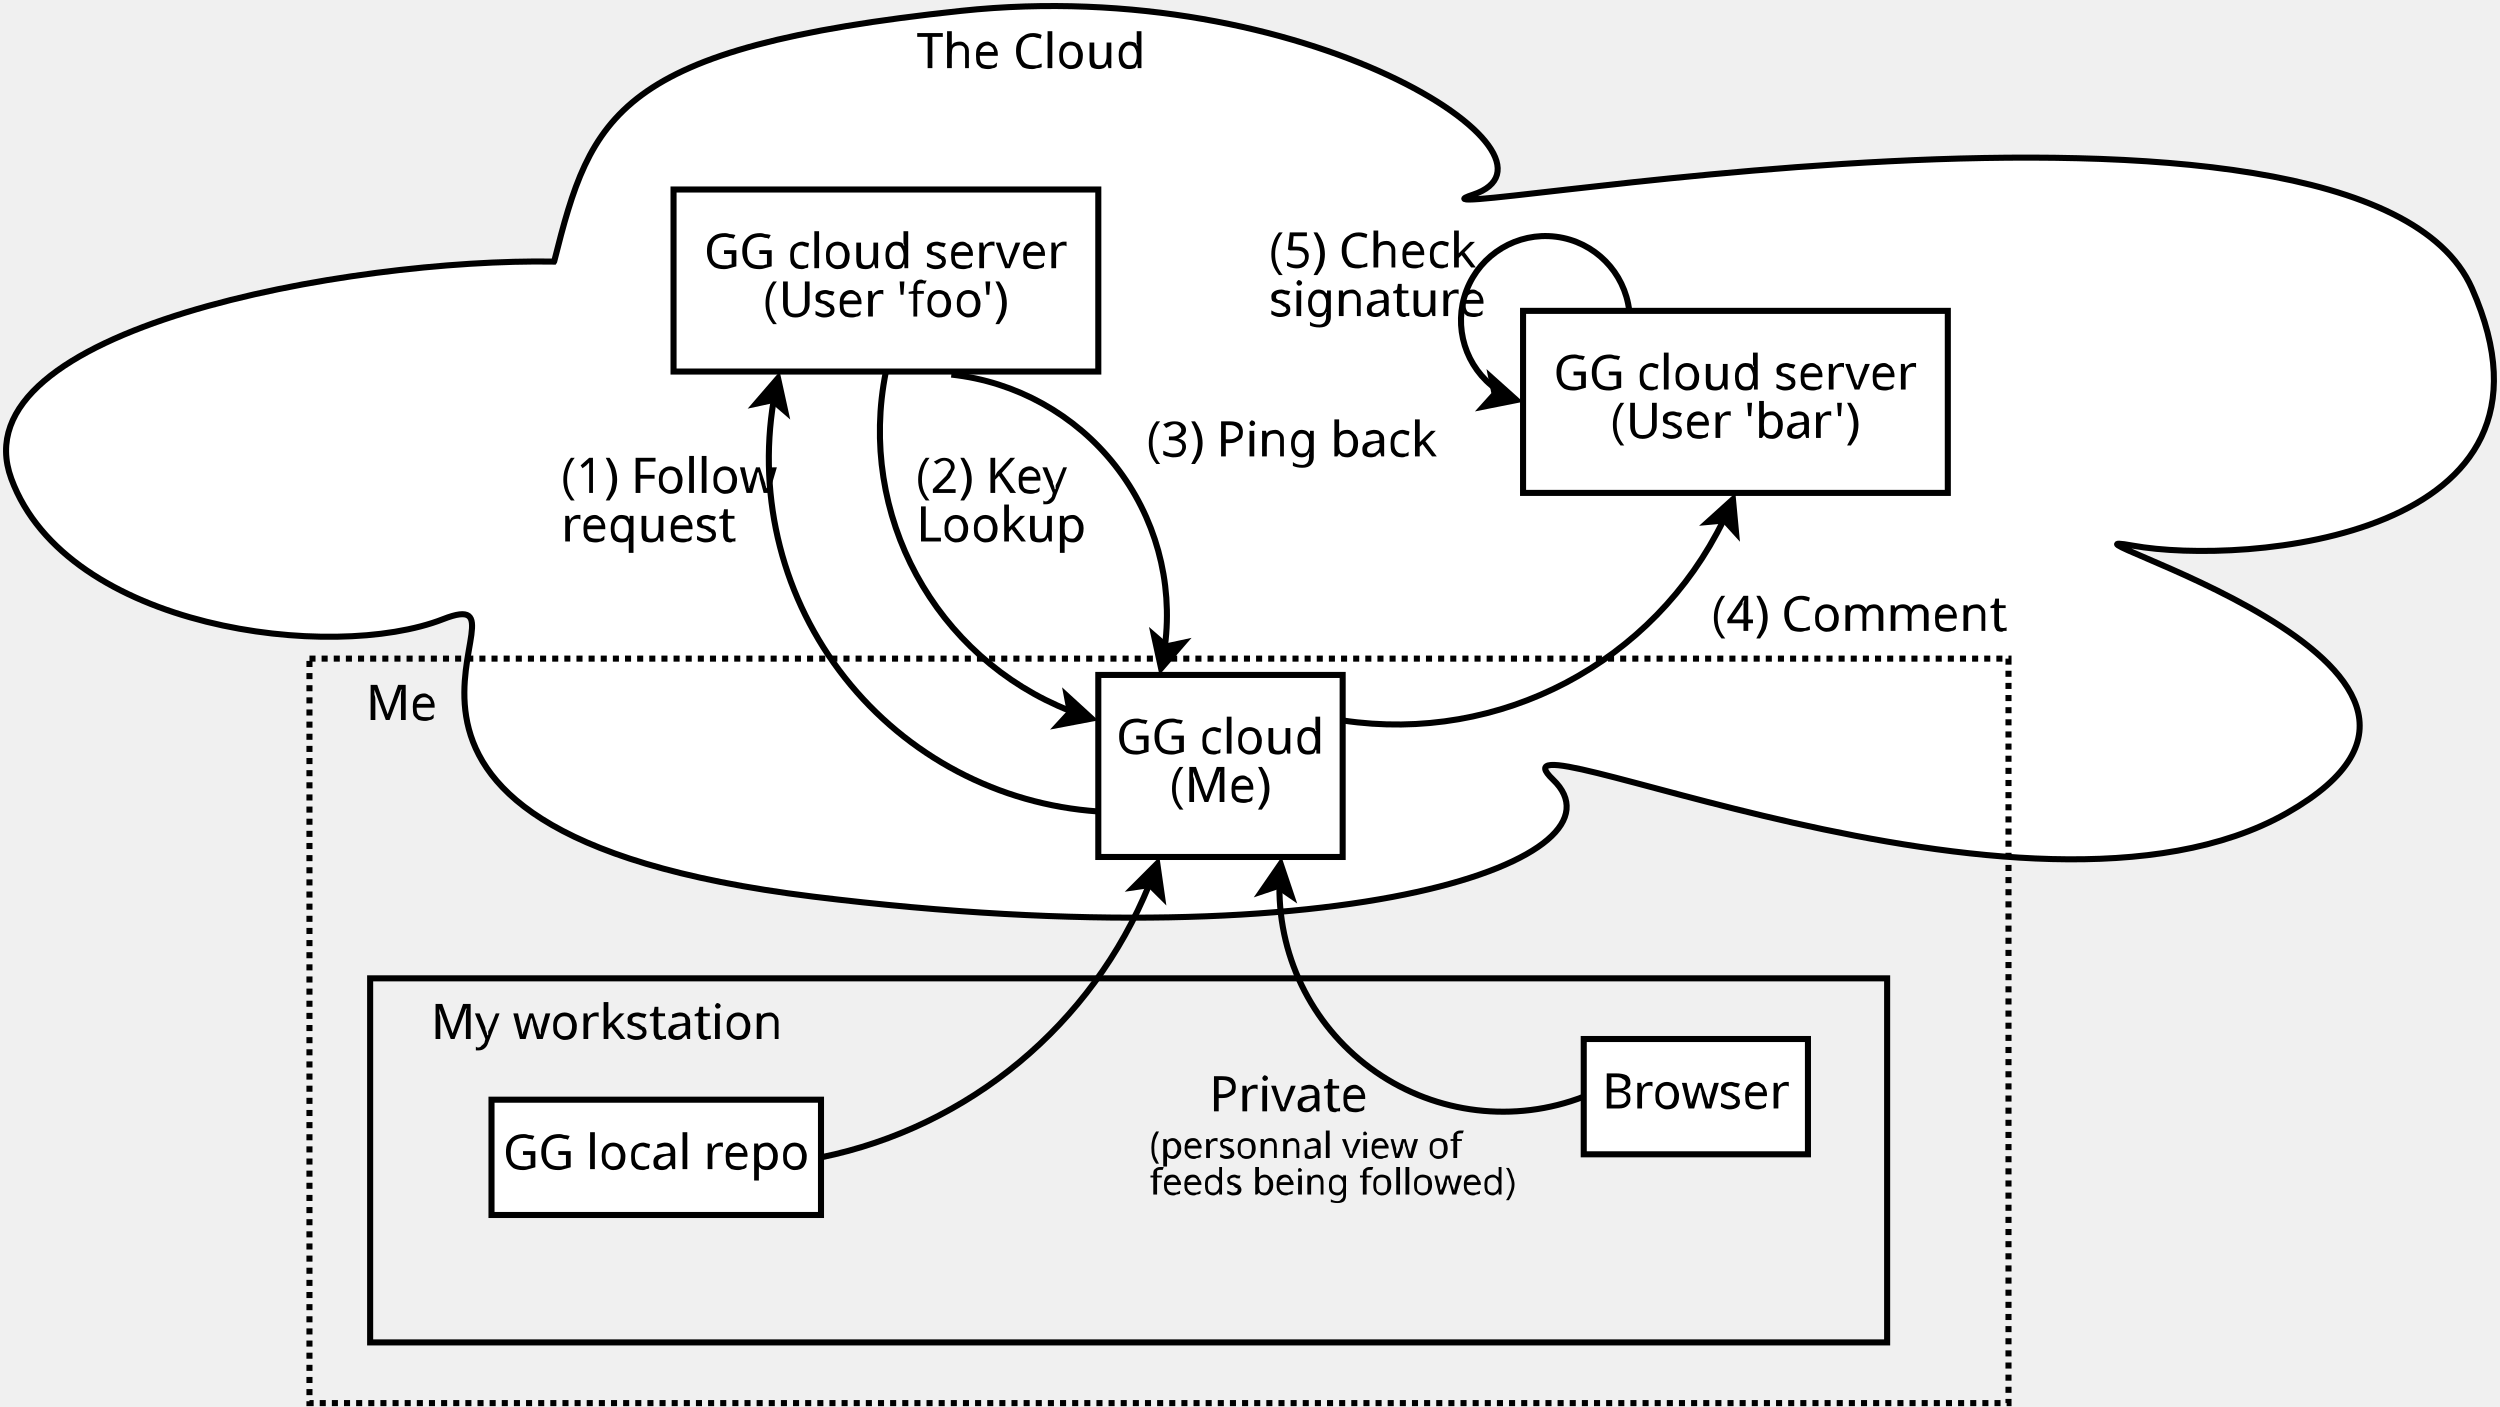
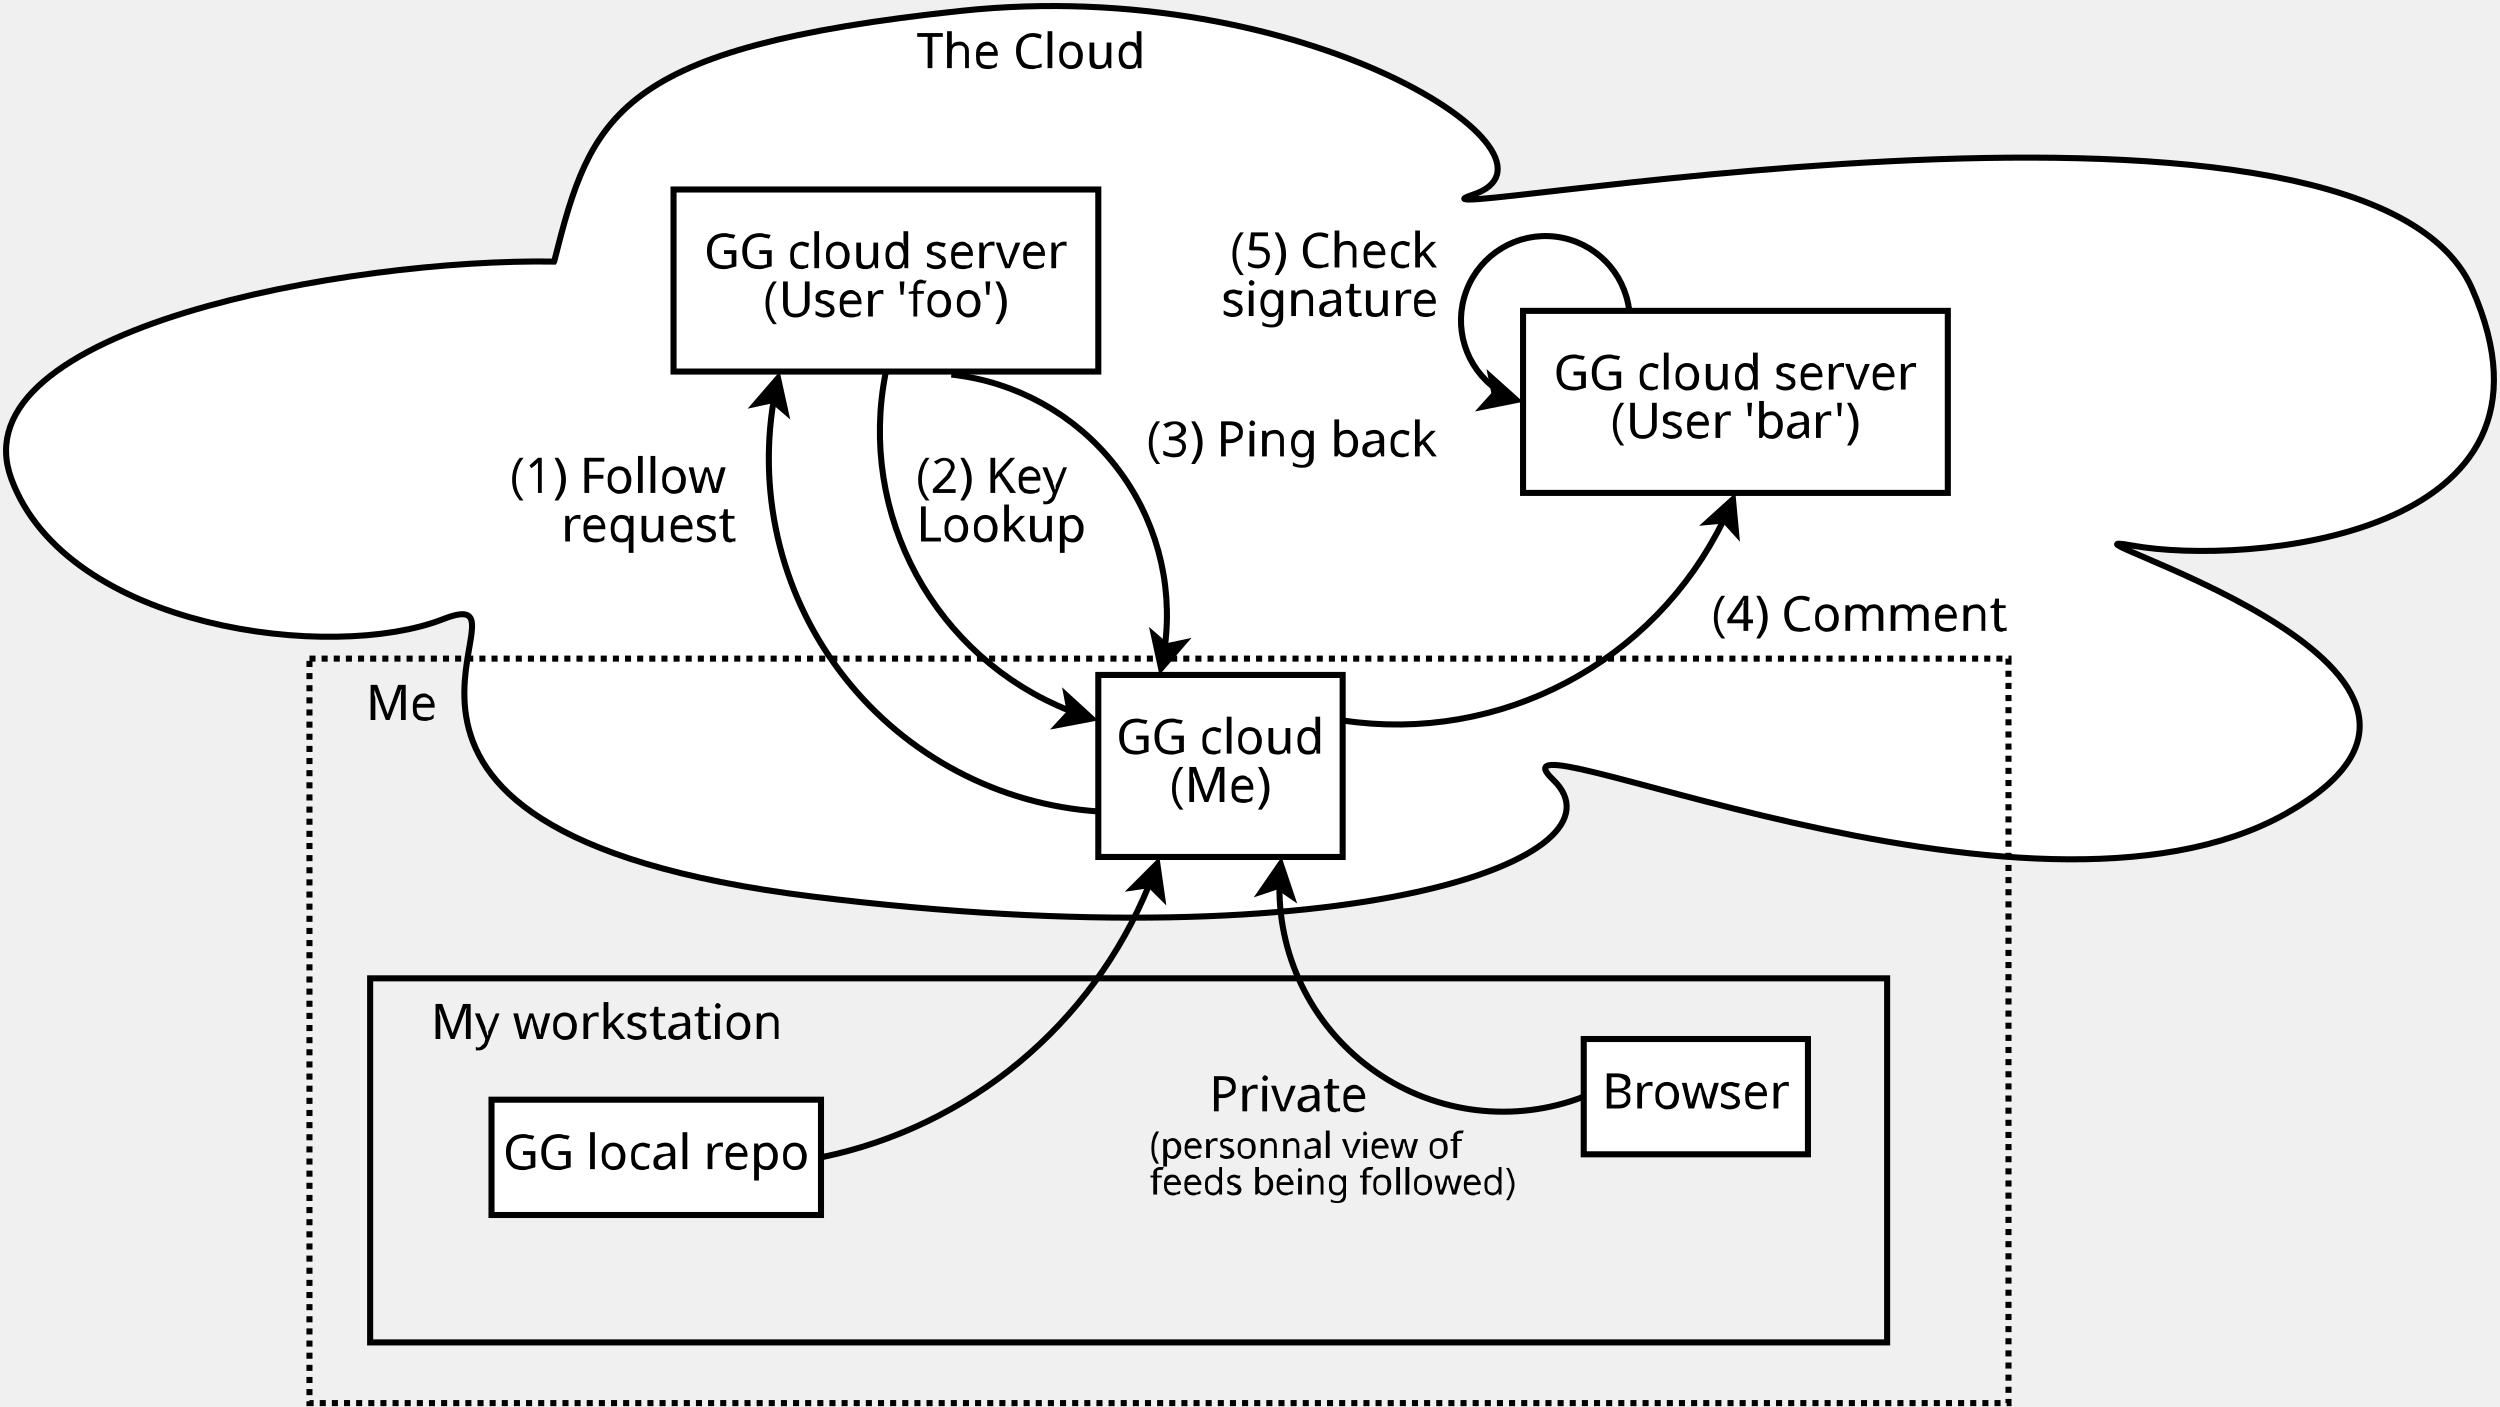
- <svg xmlns="http://www.w3.org/2000/svg" width="41.200cm" height="23.173cm" viewBox="-1.100 -3.123 41.200 23.173">
-   <g id="Background">
-     <path stroke="#000000" fill="#FFFFFF" stroke-width="0.100" d="M 8.031,1.188 C 4.677,1.132 -1.827,2.289 -0.913,4.768 C 0.002,7.247 4.372,7.797 6.201,7.081 C 8.031,6.365 3.356,10.551 12.299,11.653 C 21.242,12.755 25.816,10.992 24.494,9.725 C 23.173,8.458 32.320,12.700 36.588,10.276 C 40.857,7.852 32.218,5.539 34.048,5.869 C 35.877,6.200 41.466,5.759 39.637,1.628 C 37.808,-2.503 21.344,0.692 23.173,0.086 C 25.003,-0.520 20.429,-3.549 14.738,-2.944 C 9.047,-2.338 8.643,-1.238 8.033,1.185 L 8.031,1.188 z" />
-     <rect x="5.000" y="13.000" width="25.000" height="6.000" fill="none" stroke="#000000" stroke-width="0.100" rx="0.000" />
-     <rect x="4.000" y="7.731" width="28.000" height="12.269" fill="none" stroke="#000000" stroke-width="0.100" stroke-dasharray="0.10,0.10" rx="0.000" />
-     <rect x="10.000" y="0.000" width="7.000" height="3.000" fill="#FFFFFF" stroke="#000000" stroke-width="0.100" rx="0.000" />
-     <text x="13.500" y="1.295" fill="#000000" text-anchor="middle" font-size="0.80" font-family="sans" font-style="normal" font-weight="400">
- GG cloud server</text>
-     <text x="13.500" y="2.095" fill="#000000" text-anchor="middle" font-size="0.80" font-family="sans" font-style="normal" font-weight="400">
- (User 'foo')</text>
-     <rect x="24.000" y="2.000" width="7.000" height="3.000" fill="#FFFFFF" stroke="#000000" stroke-width="0.100" rx="0.000" />
-     <text x="27.500" y="3.295" fill="#000000" text-anchor="middle" font-size="0.80" font-family="sans" font-style="normal" font-weight="400">
- GG cloud server</text>
-     <text x="27.500" y="4.095" fill="#000000" text-anchor="middle" font-size="0.80" font-family="sans" font-style="normal" font-weight="400">
- (User 'bar')</text>
-     <rect x="17.000" y="8.000" width="4.027" height="3.000" fill="#FFFFFF" stroke="#000000" stroke-width="0.100" rx="0.000" />
-     <text x="19.014" y="9.295" fill="#000000" text-anchor="middle" font-size="0.80" font-family="sans" font-style="normal" font-weight="400">
- GG cloud</text>
-     <text x="19.014" y="10.095" fill="#000000" text-anchor="middle" font-size="0.80" font-family="sans" font-style="normal" font-weight="400">
- (Me)</text>
-     <rect x="7.000" y="15.000" width="5.430" height="1.900" fill="#FFFFFF" stroke="#000000" stroke-width="0.100" rx="0.000" />
-     <text x="9.715" y="16.145" fill="#000000" text-anchor="middle" font-size="0.80" font-family="sans" font-style="normal" font-weight="400">
- GG local repo</text>
-     <rect x="25.000" y="14.000" width="3.695" height="1.900" fill="#FFFFFF" stroke="#000000" stroke-width="0.100" rx="0.000" />
-     <text x="26.848" y="15.145" fill="#000000" text-anchor="middle" font-size="0.80" font-family="sans" font-style="normal" font-weight="400">
- Browser</text>
-     <path stroke="#000000" fill="none" stroke-width="0.100" d="M 16.541,8.595 A 4.954,4.954 0 0,1 13.500,3.000 " />
-     <polygon fill="#000000" stroke="#000000" stroke-width="0.100" points="16.892,8.719 16.343,8.823 16.532,8.617 16.480,8.342 " />
-     <path stroke="#000000" fill="none" stroke-width="0.100" d="M 21.027,8.750 A 5.991,5.991 0 0,0 27.306,5.445 " />
-     <polygon fill="#000000" stroke="#000000" stroke-width="0.100" points="27.459,5.104 27.511,5.661 27.323,5.454 27.045,5.479 " />
-     <path stroke="#000000" fill="none" stroke-width="0.100" d="M 11.650,3.475 A 5.828,5.828 0 0,0 17.000,10.250 " />
-     <polygon fill="#000000" stroke="#000000" stroke-width="0.100" points="11.722,3.108 11.842,3.655 11.630,3.472 11.357,3.531 " />
-     <path stroke="#000000" fill="none" stroke-width="0.100" d="M 25.000,14.950 A 3.686,3.686 0 0,1 19.985,11.482 " />
-     <polygon fill="#000000" stroke="#000000" stroke-width="0.100" points="20.005,11.111 20.183,11.641 19.953,11.482 19.688,11.571 " />
-     <path stroke="#000000" fill="none" stroke-width="0.100" d="M 12.430,15.950 A 7.451,7.451 0 0,0 17.839,11.456 " />
-     <polygon fill="#000000" stroke="#000000" stroke-width="0.100" points="17.972,11.106 18.051,11.659 17.853,11.462 17.577,11.502 " />
-     <text x="8.152" y="5.000" fill="#000000" text-anchor="start" font-size="0.80" font-family="sans" font-style="normal" font-weight="400">
- (1) Follow</text>
-     <text x="8.152" y="5.800" fill="#000000" text-anchor="start" font-size="0.80" font-family="sans" font-style="normal" font-weight="400">
- request</text>
-     <text x="14.000" y="5.000" fill="#000000" text-anchor="start" font-size="0.80" font-family="sans" font-style="normal" font-weight="400">
- (2) Key</text>
-     <text x="14.000" y="5.800" fill="#000000" text-anchor="start" font-size="0.80" font-family="sans" font-style="normal" font-weight="400">
- Lookup</text>
-     <path stroke="#000000" fill="none" stroke-width="0.100" d="M 14.578,3.050 A 3.986,3.986 0 0,1 18.098,7.525 " />
-     <polygon fill="#000000" stroke="#000000" stroke-width="0.100" points="18.035,7.892 17.916,7.345 18.127,7.528 18.401,7.469 " />
-     <text x="17.800" y="4.400" fill="#000000" text-anchor="start" font-size="0.80" font-family="sans" font-style="normal" font-weight="400">
- (3) Ping back</text>
-     <text x="27.113" y="7.272" fill="#000000" text-anchor="start" font-size="0.80" font-family="sans" font-style="normal" font-weight="400">
- (4) Comment</text>
-     <path stroke="#000000" fill="none" stroke-width="0.100" d="M 25.750,2.000 A 1.391,1.391 0 1,0 23.578,3.303 " />
-     <polygon fill="#000000" stroke="#000000" stroke-width="0.100" points="23.892,3.470 23.344,3.579 23.531,3.371 23.476,3.097 " />
-     <text x="4.929" y="8.742" fill="#000000" text-anchor="start" font-size="0.80" font-family="sans" font-style="normal" font-weight="400">
- Me</text>
-     <text x="14.000" y="-2.000" fill="#000000" text-anchor="start" font-size="0.80" font-family="sans" font-style="normal" font-weight="400">
- The Cloud</text>
-     <text x="6.000" y="14.000" fill="#000000" text-anchor="start" font-size="0.80" font-family="sans" font-style="normal" font-weight="400">
- My workstation</text>
-     <text x="19.819" y="1.284" fill="#000000" text-anchor="start" font-size="0.80" font-family="sans" font-style="normal" font-weight="400">
- (5) Check</text>
-     <text x="19.819" y="2.084" fill="#000000" text-anchor="start" font-size="0.80" font-family="sans" font-style="normal" font-weight="400">
- signature</text>
-     <text x="18.829" y="15.193" fill="#000000" text-anchor="start" font-size="0.80" font-family="sans" font-style="normal" font-weight="400">
- Private</text>
-     <text x="17.843" y="15.961" fill="#000000" text-anchor="start" font-size="0.60" font-family="sans" font-style="normal" font-weight="400">
- (personnal view of</text>
-     <text x="17.843" y="16.564" fill="#000000" text-anchor="start" font-size="0.60" font-family="sans" font-style="normal" font-weight="400">
- feeds being followed)</text>
-   </g>
+ <svg xmlns="http://www.w3.org/2000/svg" width="41.200cm" height="23.173cm" viewBox="-1.100 -3.123 41.200 23.173" version="1.1" id="svg234">
+   <defs id="defs238" />
+   <path style="fill:#ffffff;stroke:#000000;stroke-width:0.1" id="path145" d="m 8.031,1.188 c -3.354,-0.056 -9.858,1.101 -8.944,3.58 0.915,2.479 5.285,3.029 7.114,2.313 1.83,-0.716 -2.845,3.47 6.098,4.572 8.943,1.102 13.517,-0.661 12.195,-1.928 C 23.173,8.458 32.32,12.7 36.588,10.276 40.857,7.852 32.218,5.539 34.048,5.869 35.877,6.2 41.466,5.759 39.637,1.628 37.808,-2.503 21.344,0.692 23.173,0.086 25.003,-0.52 20.429,-3.549 14.738,-2.944 9.047,-2.338 8.643,-1.238 8.033,1.185 Z" />
+   <rect style="fill:none;stroke:#000000;stroke-width:0.1" id="rect147" rx="0.000" height="6" width="25" y="13" x="5" />
+   <rect style="fill:none;stroke:#000000;stroke-width:0.1;stroke-dasharray:0.1, 0.1" id="rect149" rx="0.000" height="12.269" width="28" y="7.731" x="4" />
+   <rect style="fill:#ffffff;stroke:#000000;stroke-width:0.1" id="rect151" rx="0.000" height="3" width="7" y="0" x="10" />
+   <text style="font-style:normal;font-weight:400;font-size:0.8px;font-family:sans;text-anchor:middle;fill:#000000" id="text153" font-weight="400" font-style="normal" font-size="0.80" y="1.295" x="13.5">GG cloud server</text>
+   <text style="font-style:normal;font-weight:400;font-size:0.8px;font-family:sans;text-anchor:middle;fill:#000000" id="text155" font-weight="400" font-style="normal" font-size="0.80" y="2.095" x="13.5">(User 'foo')</text>
+   <rect style="fill:#ffffff;stroke:#000000;stroke-width:0.1" id="rect157" rx="0.000" height="3" width="7" y="2" x="24" />
+   <text style="font-style:normal;font-weight:400;font-size:0.8px;font-family:sans;text-anchor:middle;fill:#000000" id="text159" font-weight="400" font-style="normal" font-size="0.80" y="3.295" x="27.5">GG cloud server</text>
+   <text style="font-style:normal;font-weight:400;font-size:0.8px;font-family:sans;text-anchor:middle;fill:#000000" id="text161" font-weight="400" font-style="normal" font-size="0.80" y="4.095" x="27.5">(User 'bar')</text>
+   <rect style="fill:#ffffff;stroke:#000000;stroke-width:0.1" id="rect163" rx="0.000" height="3" width="4.027" y="8" x="17" />
+   <text style="font-style:normal;font-weight:400;font-size:0.8px;font-family:sans;text-anchor:middle;fill:#000000" id="text165" font-weight="400" font-style="normal" font-size="0.80" y="9.295" x="19.014">GG cloud</text>
+   <text style="font-style:normal;font-weight:400;font-size:0.8px;font-family:sans;text-anchor:middle;fill:#000000" id="text167" font-weight="400" font-style="normal" font-size="0.80" y="10.095" x="19.014">(Me)</text>
+   <rect style="fill:#ffffff;stroke:#000000;stroke-width:0.1" id="rect169" rx="0.000" height="1.9" width="5.43" y="15" x="7" />
+   <text style="font-style:normal;font-weight:400;font-size:0.8px;font-family:sans;text-anchor:middle;fill:#000000" id="text171" font-weight="400" font-style="normal" font-size="0.80" y="16.145" x="9.715">GG local repo</text>
+   <rect style="fill:#ffffff;stroke:#000000;stroke-width:0.1" id="rect173" rx="0.000" height="1.9" width="3.695" y="14" x="25" />
+   <text style="font-style:normal;font-weight:400;font-size:0.8px;font-family:sans;text-anchor:middle;fill:#000000" id="text175" font-weight="400" font-style="normal" font-size="0.80" y="15.145" x="26.848">Browser</text>
+   <path style="fill:none;stroke:#000000;stroke-width:0.1" id="path177" d="M 16.541,8.595 A 4.954,4.954 0 0 1 13.5,3" />
+   <polygon style="fill:#000000;stroke:#000000;stroke-width:0.1" id="polygon179" points="16.532,8.617 16.48,8.342 16.892,8.719 16.343,8.823 " />
+   <path style="fill:none;stroke:#000000;stroke-width:0.1" id="path181" d="M 21.027,8.75 A 5.991,5.991 0 0 0 27.306,5.445" />
+   <polygon style="fill:#000000;stroke:#000000;stroke-width:0.1" id="polygon183" points="27.323,5.454 27.045,5.479 27.459,5.104 27.511,5.661 " />
+   <path style="fill:none;stroke:#000000;stroke-width:0.1" id="path185" d="M 11.65,3.475 A 5.828,5.828 0 0 0 17,10.25" />
+   <polygon style="fill:#000000;stroke:#000000;stroke-width:0.1" id="polygon187" points="11.63,3.472 11.357,3.531 11.722,3.108 11.842,3.655 " />
+   <path style="fill:none;stroke:#000000;stroke-width:0.1" id="path189" d="M 25,14.95 A 3.686,3.686 0 0 1 19.985,11.482" />
+   <polygon style="fill:#000000;stroke:#000000;stroke-width:0.1" id="polygon191" points="19.953,11.482 19.688,11.571 20.005,11.111 20.183,11.641 " />
+   <path style="fill:none;stroke:#000000;stroke-width:0.1" id="path193" d="m 12.43,15.95 a 7.451,7.451 0 0 0 5.409,-4.494" />
+   <polygon style="fill:#000000;stroke:#000000;stroke-width:0.1" id="polygon195" points="17.853,11.462 17.577,11.502 17.972,11.106 18.051,11.659 " />
+   <text style="font-style:normal;font-weight:400;font-size:0.8px;font-family:sans;text-anchor:start;fill:#000000" id="text197" font-weight="400" font-style="normal" font-size="0.80" y="5" x="7.31">(1) Follow</text>
+   <text style="font-style:normal;font-weight:400;font-size:0.8px;font-family:sans;text-anchor:start;fill:#000000" id="text199" font-weight="400" font-style="normal" font-size="0.80" y="5.8" x="8.152">request</text>
+   <text style="font-style:normal;font-weight:400;font-size:0.8px;font-family:sans;text-anchor:start;fill:#000000" id="text201" font-weight="400" font-style="normal" font-size="0.80" y="5" x="14">(2) Key</text>
+   <text style="font-style:normal;font-weight:400;font-size:0.8px;font-family:sans;text-anchor:start;fill:#000000" id="text203" font-weight="400" font-style="normal" font-size="0.80" y="5.8" x="14">Lookup</text>
+   <path style="fill:none;stroke:#000000;stroke-width:0.1" id="path205" d="m 14.578,3.05 a 3.986,3.986 0 0 1 3.52,4.475" />
+   <polygon style="fill:#000000;stroke:#000000;stroke-width:0.1" id="polygon207" points="18.127,7.528 18.401,7.469 18.035,7.892 17.916,7.345 " />
+   <text style="font-style:normal;font-weight:400;font-size:0.8px;font-family:sans;text-anchor:start;fill:#000000" id="text209" font-weight="400" font-style="normal" font-size="0.80" y="4.4" x="17.8">(3) Ping back</text>
+   <text style="font-style:normal;font-weight:400;font-size:0.8px;font-family:sans;text-anchor:start;fill:#000000" id="text211" font-weight="400" font-style="normal" font-size="0.80" y="7.272" x="27.113">(4) Comment</text>
+   <path style="fill:none;stroke:#000000;stroke-width:0.1" id="path213" d="M 25.75,2 A 1.391,1.391 0 1 0 23.578,3.303" />
+   <polygon style="fill:#000000;stroke:#000000;stroke-width:0.1" id="polygon215" points="23.531,3.371 23.476,3.097 23.892,3.47 23.344,3.579 " />
+   <text style="font-style:normal;font-weight:400;font-size:0.8px;font-family:sans;text-anchor:start;fill:#000000" id="text217" font-weight="400" font-style="normal" font-size="0.80" y="8.742" x="4.929">Me</text>
+   <text style="font-style:normal;font-weight:400;font-size:0.8px;font-family:sans;text-anchor:start;fill:#000000" id="text219" font-weight="400" font-style="normal" font-size="0.80" y="-2" x="14">The Cloud</text>
+   <text style="font-style:normal;font-weight:400;font-size:0.8px;font-family:sans;text-anchor:start;fill:#000000" id="text221" font-weight="400" font-style="normal" font-size="0.80" y="14" x="6">My workstation</text>
+   <text style="font-style:normal;font-weight:400;font-size:0.8px;font-family:sans;text-anchor:start;fill:#000000" id="text223" font-weight="400" font-style="normal" font-size="0.80" y="1.284" x="19.18">(5) Check</text>
+   <text style="font-style:normal;font-weight:400;font-size:0.8px;font-family:sans;text-anchor:start;fill:#000000" id="text225" font-weight="400" font-style="normal" font-size="0.80" y="2.084" x="19.035">signature</text>
+   <text style="font-style:normal;font-weight:400;font-size:0.8px;font-family:sans;text-anchor:start;fill:#000000" id="text227" font-weight="400" font-style="normal" font-size="0.80" y="15.193" x="18.829">Private</text>
+   <text style="font-style:normal;font-weight:400;font-size:0.6px;font-family:sans;text-anchor:start;fill:#000000" id="text229" font-weight="400" font-style="normal" font-size="0.60" y="15.961" x="17.843">(personnal view of</text>
+   <text style="font-style:normal;font-weight:400;font-size:0.6px;font-family:sans;text-anchor:start;fill:#000000" id="text231" font-weight="400" font-style="normal" font-size="0.60" y="16.564" x="17.843">feeds being followed)</text>
</svg>
